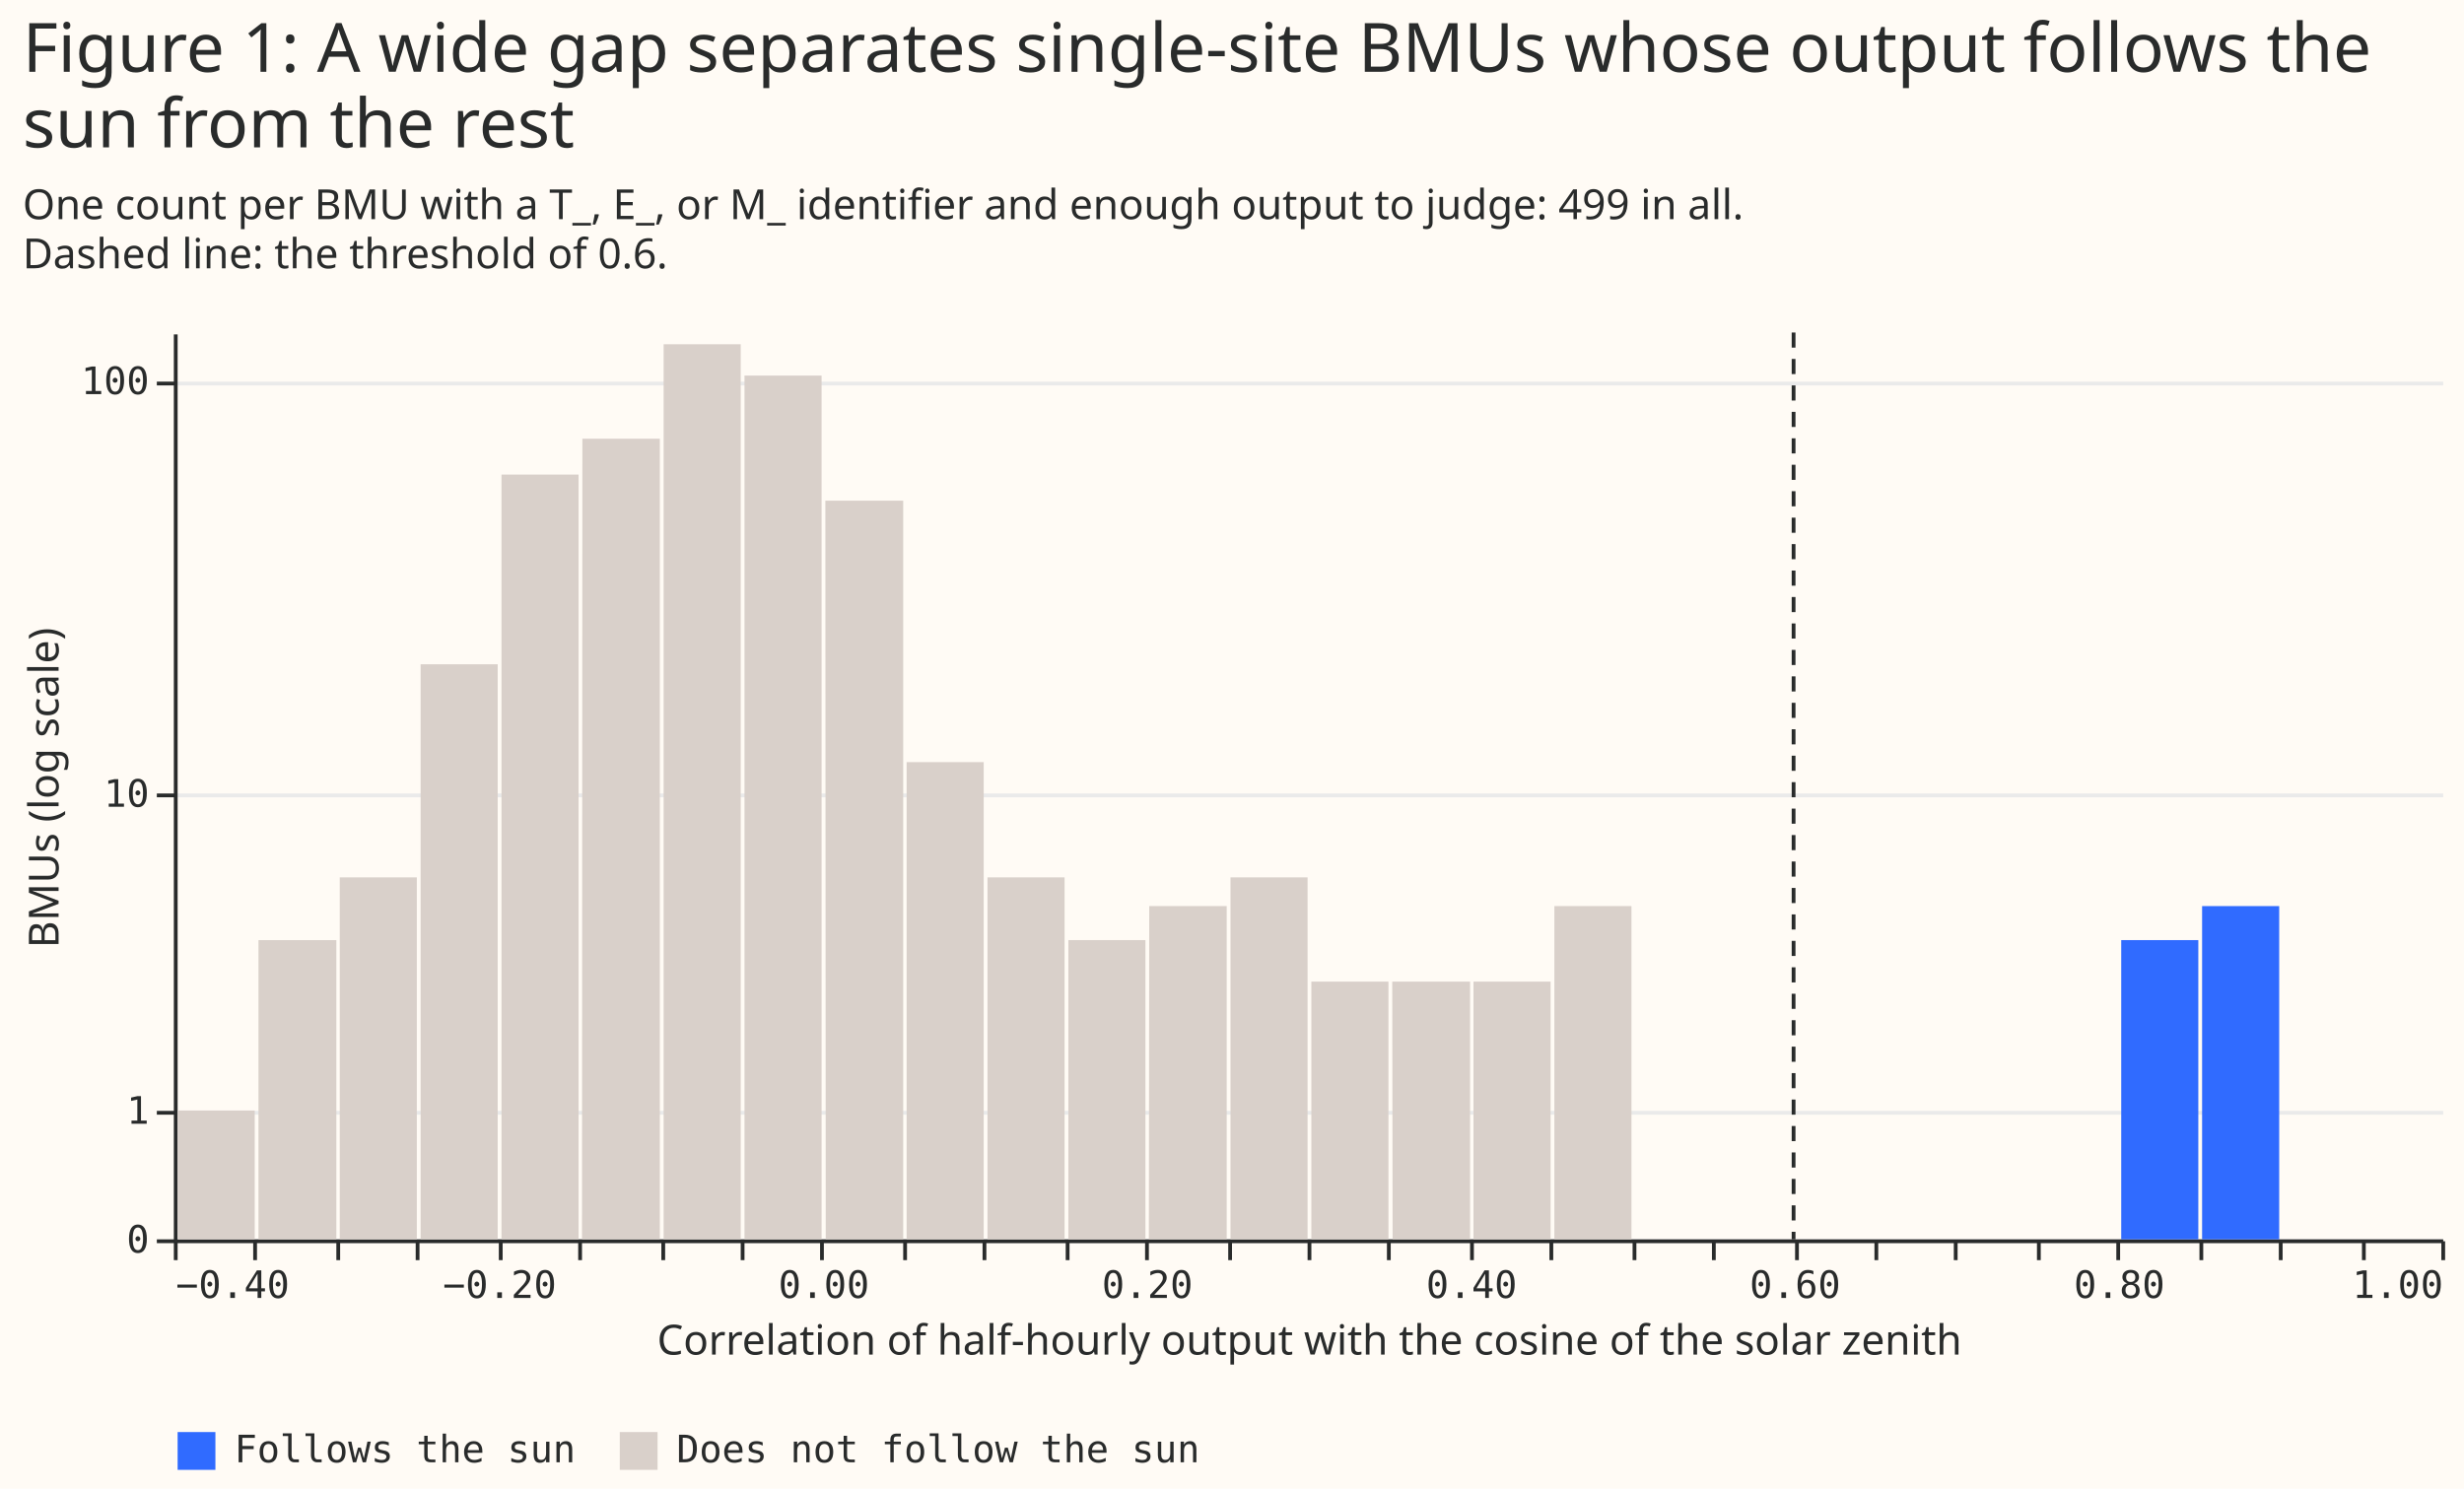
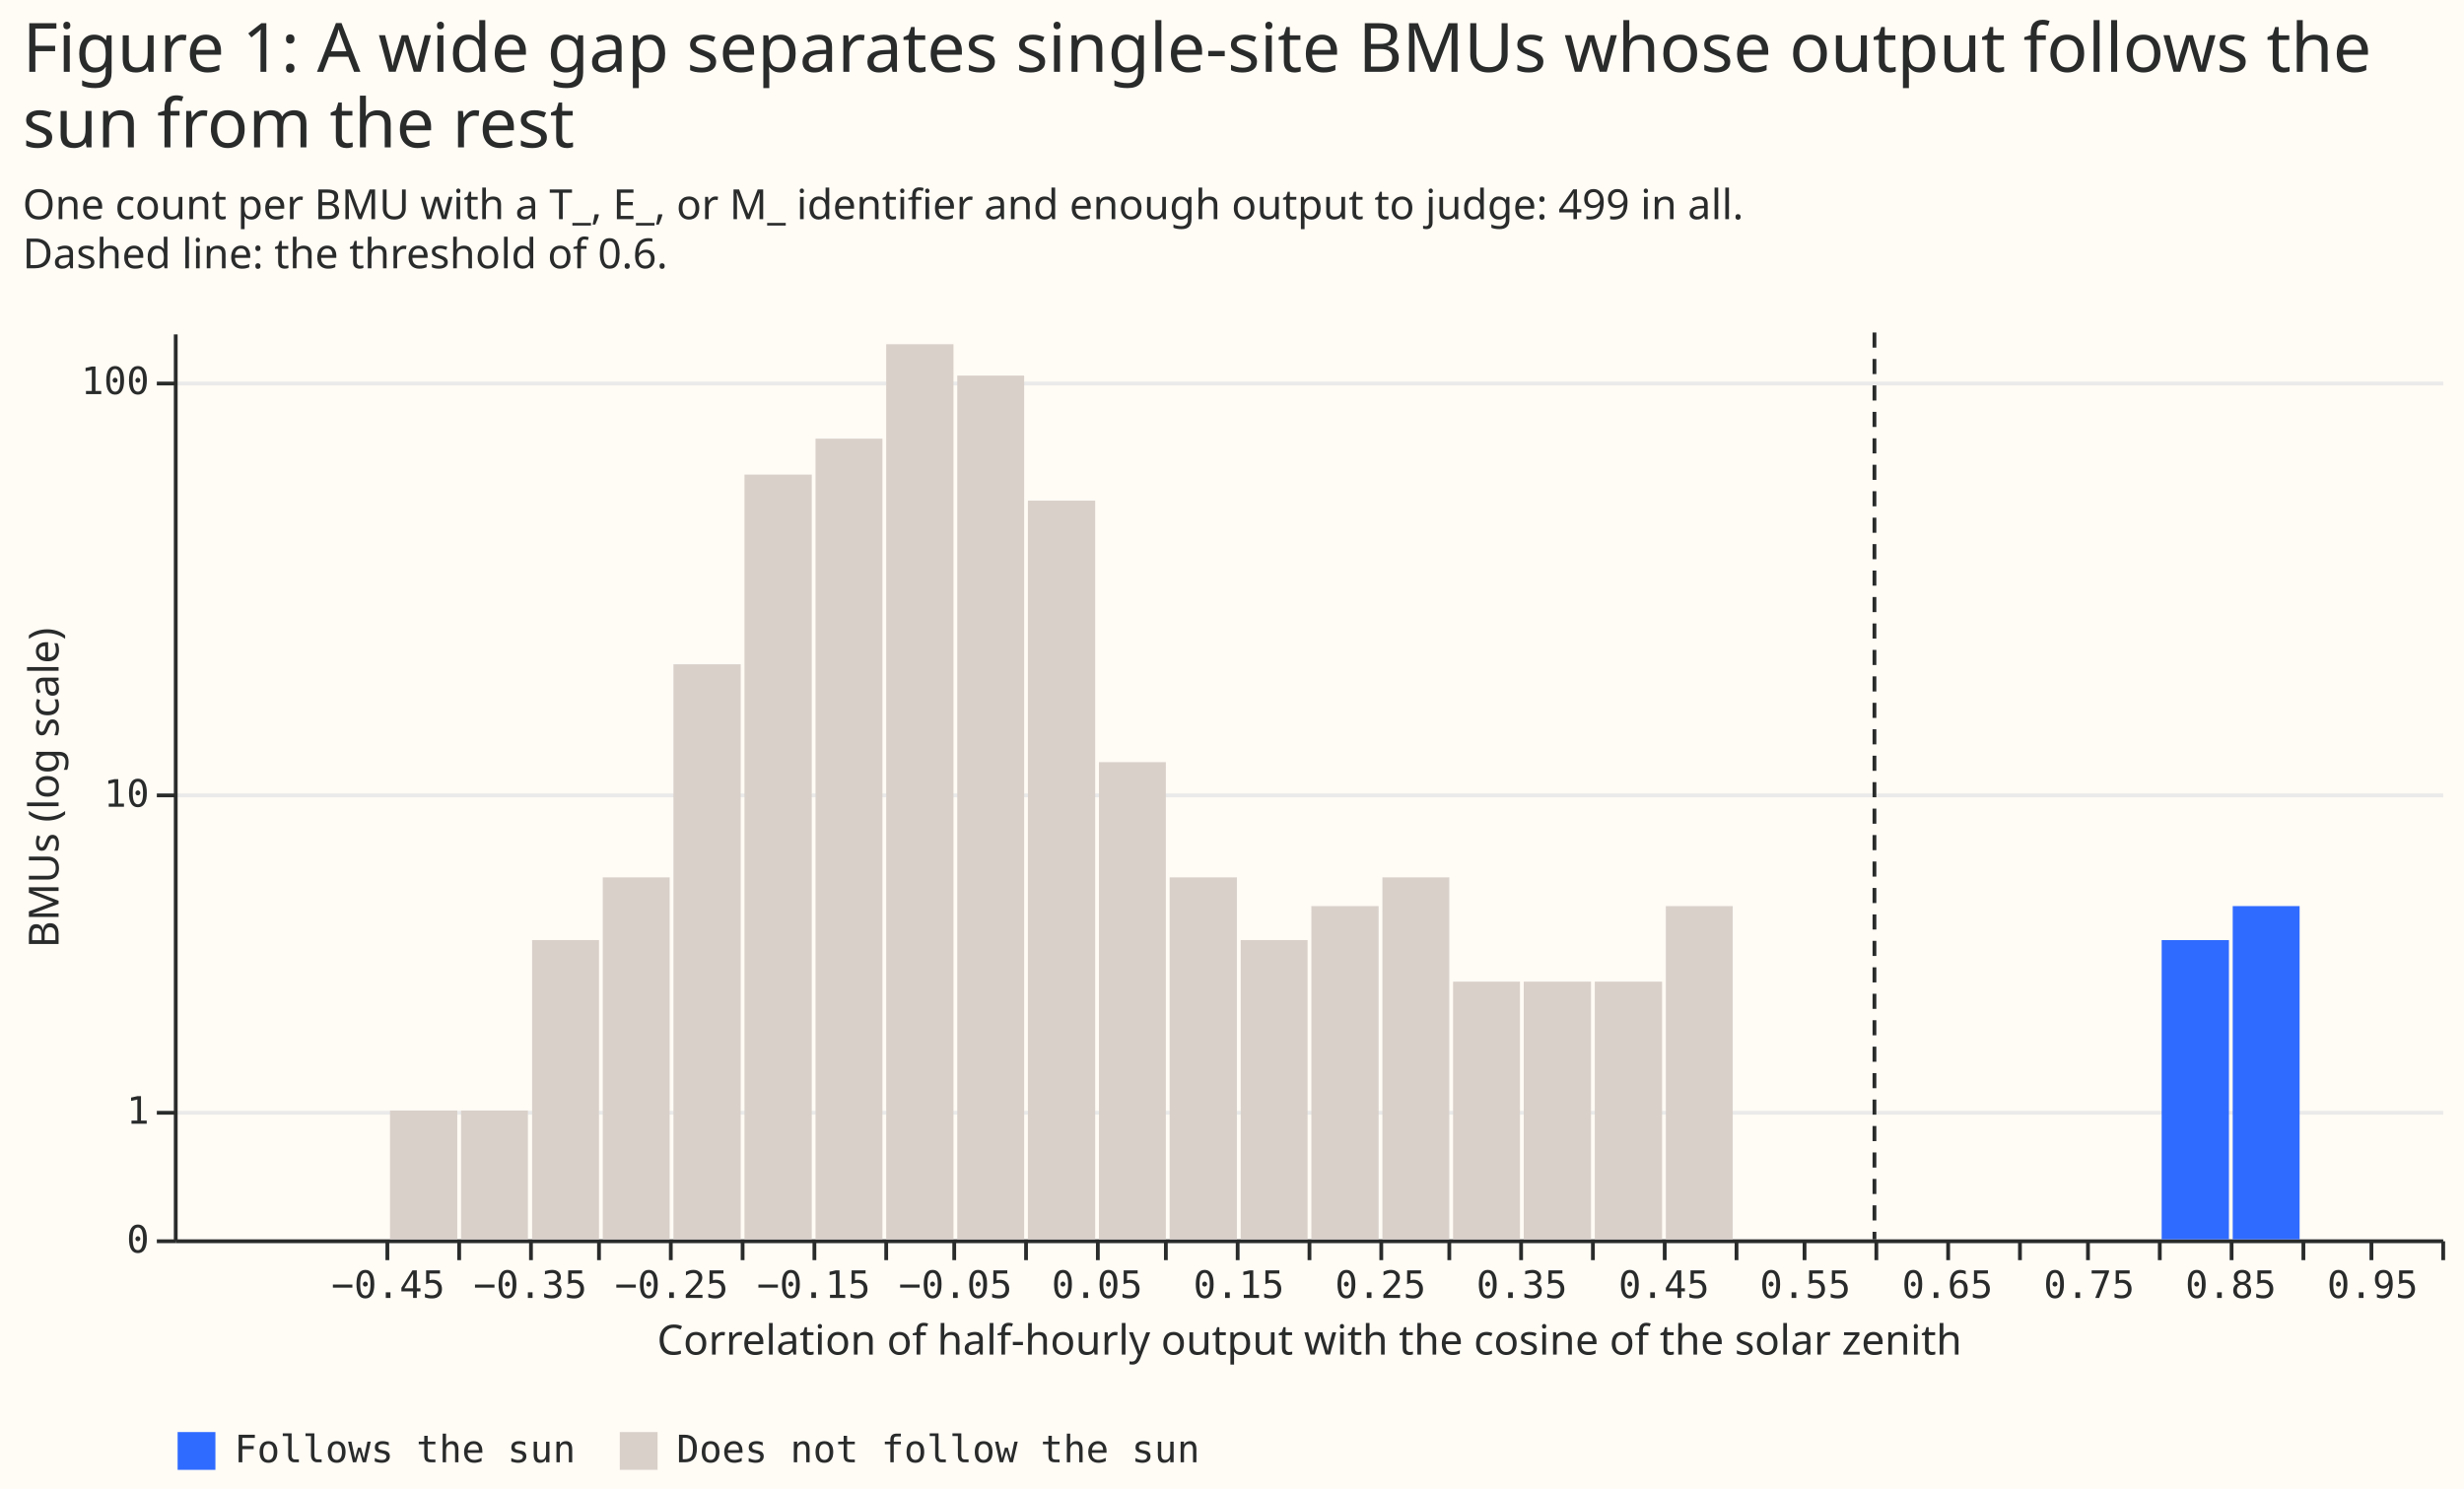
<svg xmlns="http://www.w3.org/2000/svg" width="652" height="394" class="marks" viewBox="0 0 652 394">
  <path fill="#fffbf5" d="M0 0h652v394H0z" />
  <g fill="none" stroke-miterlimit="10" aria-roledescription="group mark container" class="mark-group role-frame root">
    <path d="M46 88h600z" aria-hidden="true" class="background" />
    <g aria-roledescription="group mark container" class="mark-group role-scope concat_0_group">
      <path fill="#fffbf5" d="M46 88h600v240H46Z" aria-hidden="true" class="background" />
      <g aria-hidden="true" class="mark-group role-axis">
        <path stroke="#eaeaea" d="M46.5 328.5h600m-600-34h600m-600-84h600m-600-109h600" class="mark-rule role-axis-grid" pointer-events="none" />
      </g>
-       <g aria-label="X-axis titled 'Correlation of half-hourly output with the cosine of the solar zenith' for a linear scale with values from −0.4 to 1.0" aria-roledescription="axis" class="mark-group role-axis" pointer-events="none">
-         <path stroke="#292b2b" d="M46.5 328.5v5m21-5v5m22-5v5m21-5v5m22-5v5m21-5v5m22-5v5m21-5v5m21-5v5m22-5v5m21-5v5m22-5v5m21-5v5m22-5v5m21-5v5m21-5v5m22-5v5m21-5v5m22-5v5m21-5v5m22-5v5m21-5v5m21-5v5m22-5v5m21-5v5m22-5v5m21-5v5m22-5v5m21-5v5" class="mark-rule role-axis-tick" />
-         <g fill="#292b2b" class="mark-text role-axis-label" font-family="Matter Semi Mono, Roboto Mono, monospace" font-size="10">
-           <text transform="translate(46.5 343.5)">−0.40</text>
-           <text text-anchor="middle" transform="translate(132.2 343.5)">−0.20</text>
-           <text text-anchor="middle" transform="translate(218 343.5)">0.00</text>
-           <text text-anchor="middle" transform="translate(303.6 343.5)">0.20</text>
-           <text text-anchor="middle" transform="translate(389.4 343.5)">0.40</text>
-           <text text-anchor="middle" transform="translate(475 343.5)">0.60</text>
-           <text text-anchor="middle" transform="translate(560.8 343.5)">0.80</text>
-           <text text-anchor="end" transform="translate(646.5 343.5)">1.00</text>
+       <g aria-label="X-axis titled 'Correlation of half-hourly output with the cosine of the solar zenith' for a linear scale with values from −0.6 to 1.0" aria-roledescription="axis" class="mark-group role-axis" pointer-events="none">
+         <path stroke="#292b2b" d="M102.5 328.5v5m19-5v5m19-5v5m18-5v5m19-5v5m19-5v5m19-5v5m19-5v5m18-5v5m19-5v5m19-5v5m18-5v5m19-5v5m19-5v5m19-5v5m18-5v5m19-5v5m19-5v5m19-5v5m19-5v5m18-5v5m19-5v5m19-5v5m19-5v5m18-5v5m19-5v5m19-5v5m19-5v5m18-5v5m19-5v5" class="mark-rule role-axis-tick" />
+         <g fill="#292b2b" class="mark-text role-axis-label" font-family="Matter Semi Mono, Roboto Mono, monospace" font-size="10" text-anchor="middle">
+           <text transform="translate(102.7 343.5)">−0.45</text>
+           <text transform="translate(140.3 343.5)">−0.35</text>
+           <text transform="translate(177.7 343.5)">−0.25</text>
+           <text transform="translate(215.3 343.5)">−0.15</text>
+           <text transform="translate(252.8 343.5)">−0.05</text>
+           <text transform="translate(290.3 343.5)">0.05</text>
+           <text transform="translate(327.8 343.5)">0.15</text>
+           <text transform="translate(365.3 343.5)">0.25</text>
+           <text transform="translate(402.7 343.5)">0.35</text>
+           <text transform="translate(440.3 343.5)">0.45</text>
+           <text transform="translate(477.7 343.5)">0.55</text>
+           <text transform="translate(515.3 343.5)">0.65</text>
+           <text transform="translate(552.8 343.5)">0.75</text>
+           <text transform="translate(590.3 343.5)">0.85</text>
+           <text transform="translate(627.8 343.5)">0.95</text>
        </g>
        <path stroke="#292b2b" d="M46.5 328.5h600" class="mark-rule role-axis-domain" />
        <text fill="#292b2b" class="mark-text role-axis-title" font-family="Matter XH, DM Sans, sans-serif" font-size="11" text-anchor="middle" transform="translate(346.5 358.5)">Correlation of half-hourly output with the cosine of the solar zenith</text>
      </g>
      <g aria-label="Y-axis titled 'BMUs (log scale)' for a symlog scale with values from 0 to 130" aria-roledescription="axis" class="mark-group role-axis" pointer-events="none">
        <path stroke="#292b2b" d="M46.5 328.5h-5m5-34h-5m5-84h-5m5-109h-5" class="mark-rule role-axis-tick" />
        <g fill="#292b2b" class="mark-text role-axis-label" font-family="Matter Semi Mono, Roboto Mono, monospace" font-size="10" text-anchor="end">
          <text transform="translate(39.5 331.5)">0</text>
          <text transform="translate(39.5 297.4)">1</text>
          <text transform="translate(39.5 213.5)">10</text>
          <text transform="translate(39.5 104.3)">100</text>
        </g>
        <path stroke="#292b2b" d="M46.5 328.5v-240" class="mark-rule role-axis-domain" />
        <text fill="#292b2b" class="mark-text role-axis-title" font-family="Matter XH, DM Sans, sans-serif" font-size="11" text-anchor="middle" transform="rotate(-90 112 96.5)">BMUs (log scale)</text>
      </g>
      <g aria-hidden="true" class="mark-rect role-mark concat_0_layer_0_marks">
-         <path fill="#d9d0ca" d="M175.6 91.1H196V328h-20.4Zm21.4 8.3h20.4V328H197Zm21.4 33.1H239V328h-20.5Zm-64.3-16.4h20.5V328H154Zm150 123.7h20.5V328H304Zm-235.7 9H89V328H68.4Zm64.3-123.2h20.4V328h-20.4Zm235.7 134.2H389V328h-20.5Zm-128.5-58.1h20.4V328h-20.4Zm21.4 30.5h20.4V328h-20.4Zm-150-56.4h20.4V328h-20.4Zm214.3 56.4H346V328h-20.4Zm21.4 27.6h20.4V328H347ZM89.9 232.2h20.4V328H89.9Zm300 27.6h20.4V328h-20.4Zm21.4-20h20.4V328h-20.4Z" />
-         <path fill="#306bff" d="M561.3 248.8h20.4V328h-20.4Zm21.4-9h20.4V328h-20.4Z" />
-         <path fill="#d9d0ca" d="M282.7 248.8h20.4V328h-20.4ZM47 293.9h20.4V328H47Z" />
+         <path fill="#d9d0ca" d="M234.5 91.1h17.8V328h-17.8Zm18.8 8.3H271V328h-17.7Zm18.7 33.1h17.8V328H272Zm-56.2-16.4h17.7V328h-17.7ZM347 239.8h17.8V328H347Zm-206.2 9h17.7V328h-17.7ZM197 125.6h17.8V328H197Zm206.2 134.2H421V328h-17.8Zm-112.4-58.1h17.7V328h-17.7Zm18.7 30.5h17.8V328h-17.8Zm-131.3-56.4H196V328h-17.8Zm187.6 56.4h17.7V328h-17.7Zm18.7 27.6h17.7V328h-17.7Zm-225-27.6h17.7V328h-17.7ZM422 259.8h17.8V328H422Zm18.8-20h17.7V328h-17.7Z" />
+         <path fill="#306bff" d="M572 248.8h17.8V328H572Zm18.8-9h17.7V328h-17.7Z" />
+         <path fill="#d9d0ca" d="M328.3 248.8H346V328h-17.7ZM122 293.9h17.7V328H122Zm-18.8 0H121V328h-17.8Z" />
      </g>
-       <path stroke="#292b2b" stroke-dasharray="4,3" d="M474.6 88v240" aria-hidden="true" class="mark-rule role-mark concat_0_layer_1_marks" />
+       <path stroke="#292b2b" stroke-dasharray="4,3" d="M496 88v240" aria-hidden="true" class="mark-rule role-mark concat_0_layer_1_marks" />
    </g>
    <g aria-label="Symbol legend for fill color with 2 values: Follows the sun, Does not follow the sun" aria-roledescription="legend" class="mark-group role-legend">
      <path d="M46 378h272v11H46Z" aria-hidden="true" class="background" pointer-events="none" />
      <g class="mark-group role-legend-entry">
        <g aria-roledescription="group mark container" class="mark-group role-scope" pointer-events="none">
          <path d="M46 378h106v11H46Z" aria-hidden="true" class="background" />
          <path fill="#306bff" d="M47 379h10v10H47Z" class="mark-symbol role-legend-symbol" />
          <text fill="#292b2b" class="mark-text role-legend-label" font-family="Matter Semi Mono, Roboto Mono, monospace" font-size="10" transform="translate(62 387)">Follows the sun</text>
          <path d="M163 378h154v11H163Z" aria-hidden="true" class="background" />
          <path fill="#d9d0ca" d="M164 379h10v10h-10Z" class="mark-symbol role-legend-symbol" />
          <text fill="#292b2b" class="mark-text role-legend-label" font-family="Matter Semi Mono, Roboto Mono, monospace" font-size="10" transform="translate(179 387)">Does not follow the sun</text>
        </g>
      </g>
    </g>
    <g fill="#292b2b" class="mark-group role-title" font-family="Matter XH, DM Sans, sans-serif" pointer-events="none">
      <text aria-label="Title text 'Figure 1: A wide gap separates single-site BMUs whose output follows the sun from the rest'" aria-roledescription="title" class="mark-text role-title-text" font-size="18" transform="translate(6 19)">
        <tspan>Figure 1: A wide gap separates single-site BMUs whose output follows the</tspan>
        <tspan x="0" dy="20">sun from the rest</tspan>
      </text>
      <text aria-label="Subtitle text 'One count per BMU with a T_, E_, or M_ identifier and enough output to judge: 499 in all. Dashed line: the threshold of 0.6.'" aria-roledescription="subtitle" class="mark-text role-title-subtitle" font-size="11" transform="translate(6 58)">
        <tspan>One count per BMU with a T_, E_, or M_ identifier and enough output to judge: 499 in all.</tspan>
        <tspan x="0" dy="13">Dashed line: the threshold of 0.6.</tspan>
      </text>
    </g>
  </g>
</svg>
